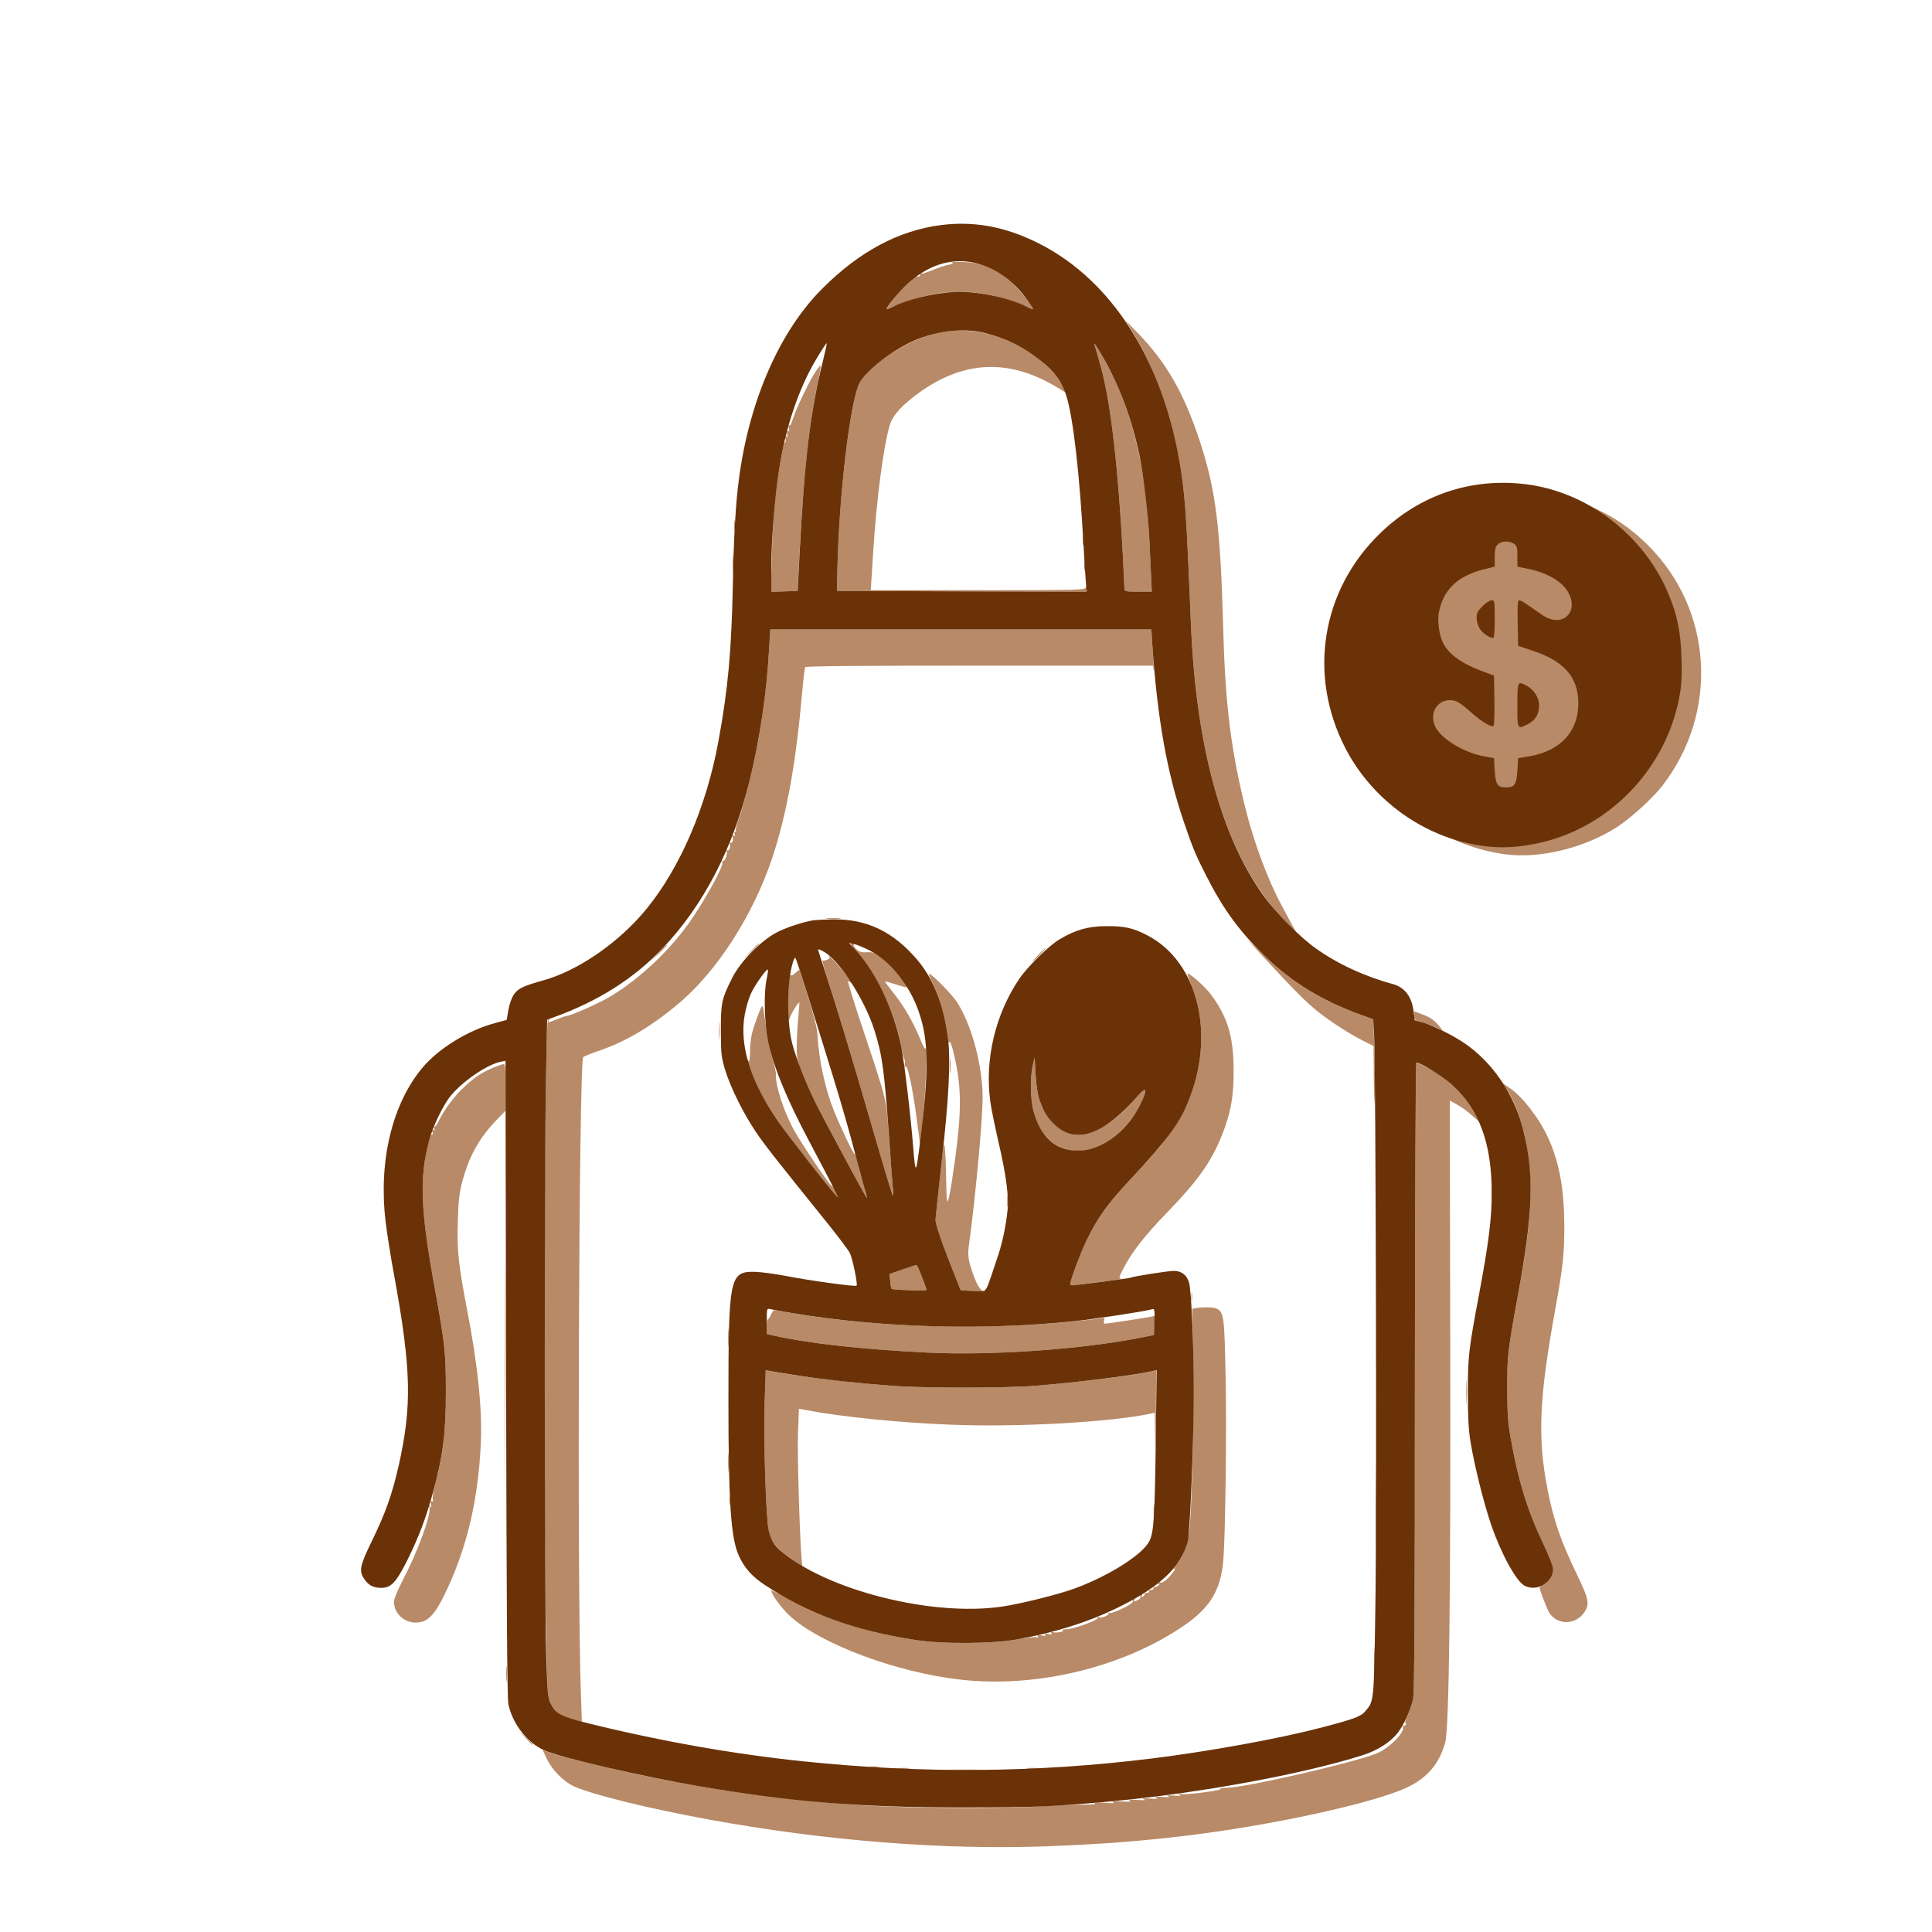
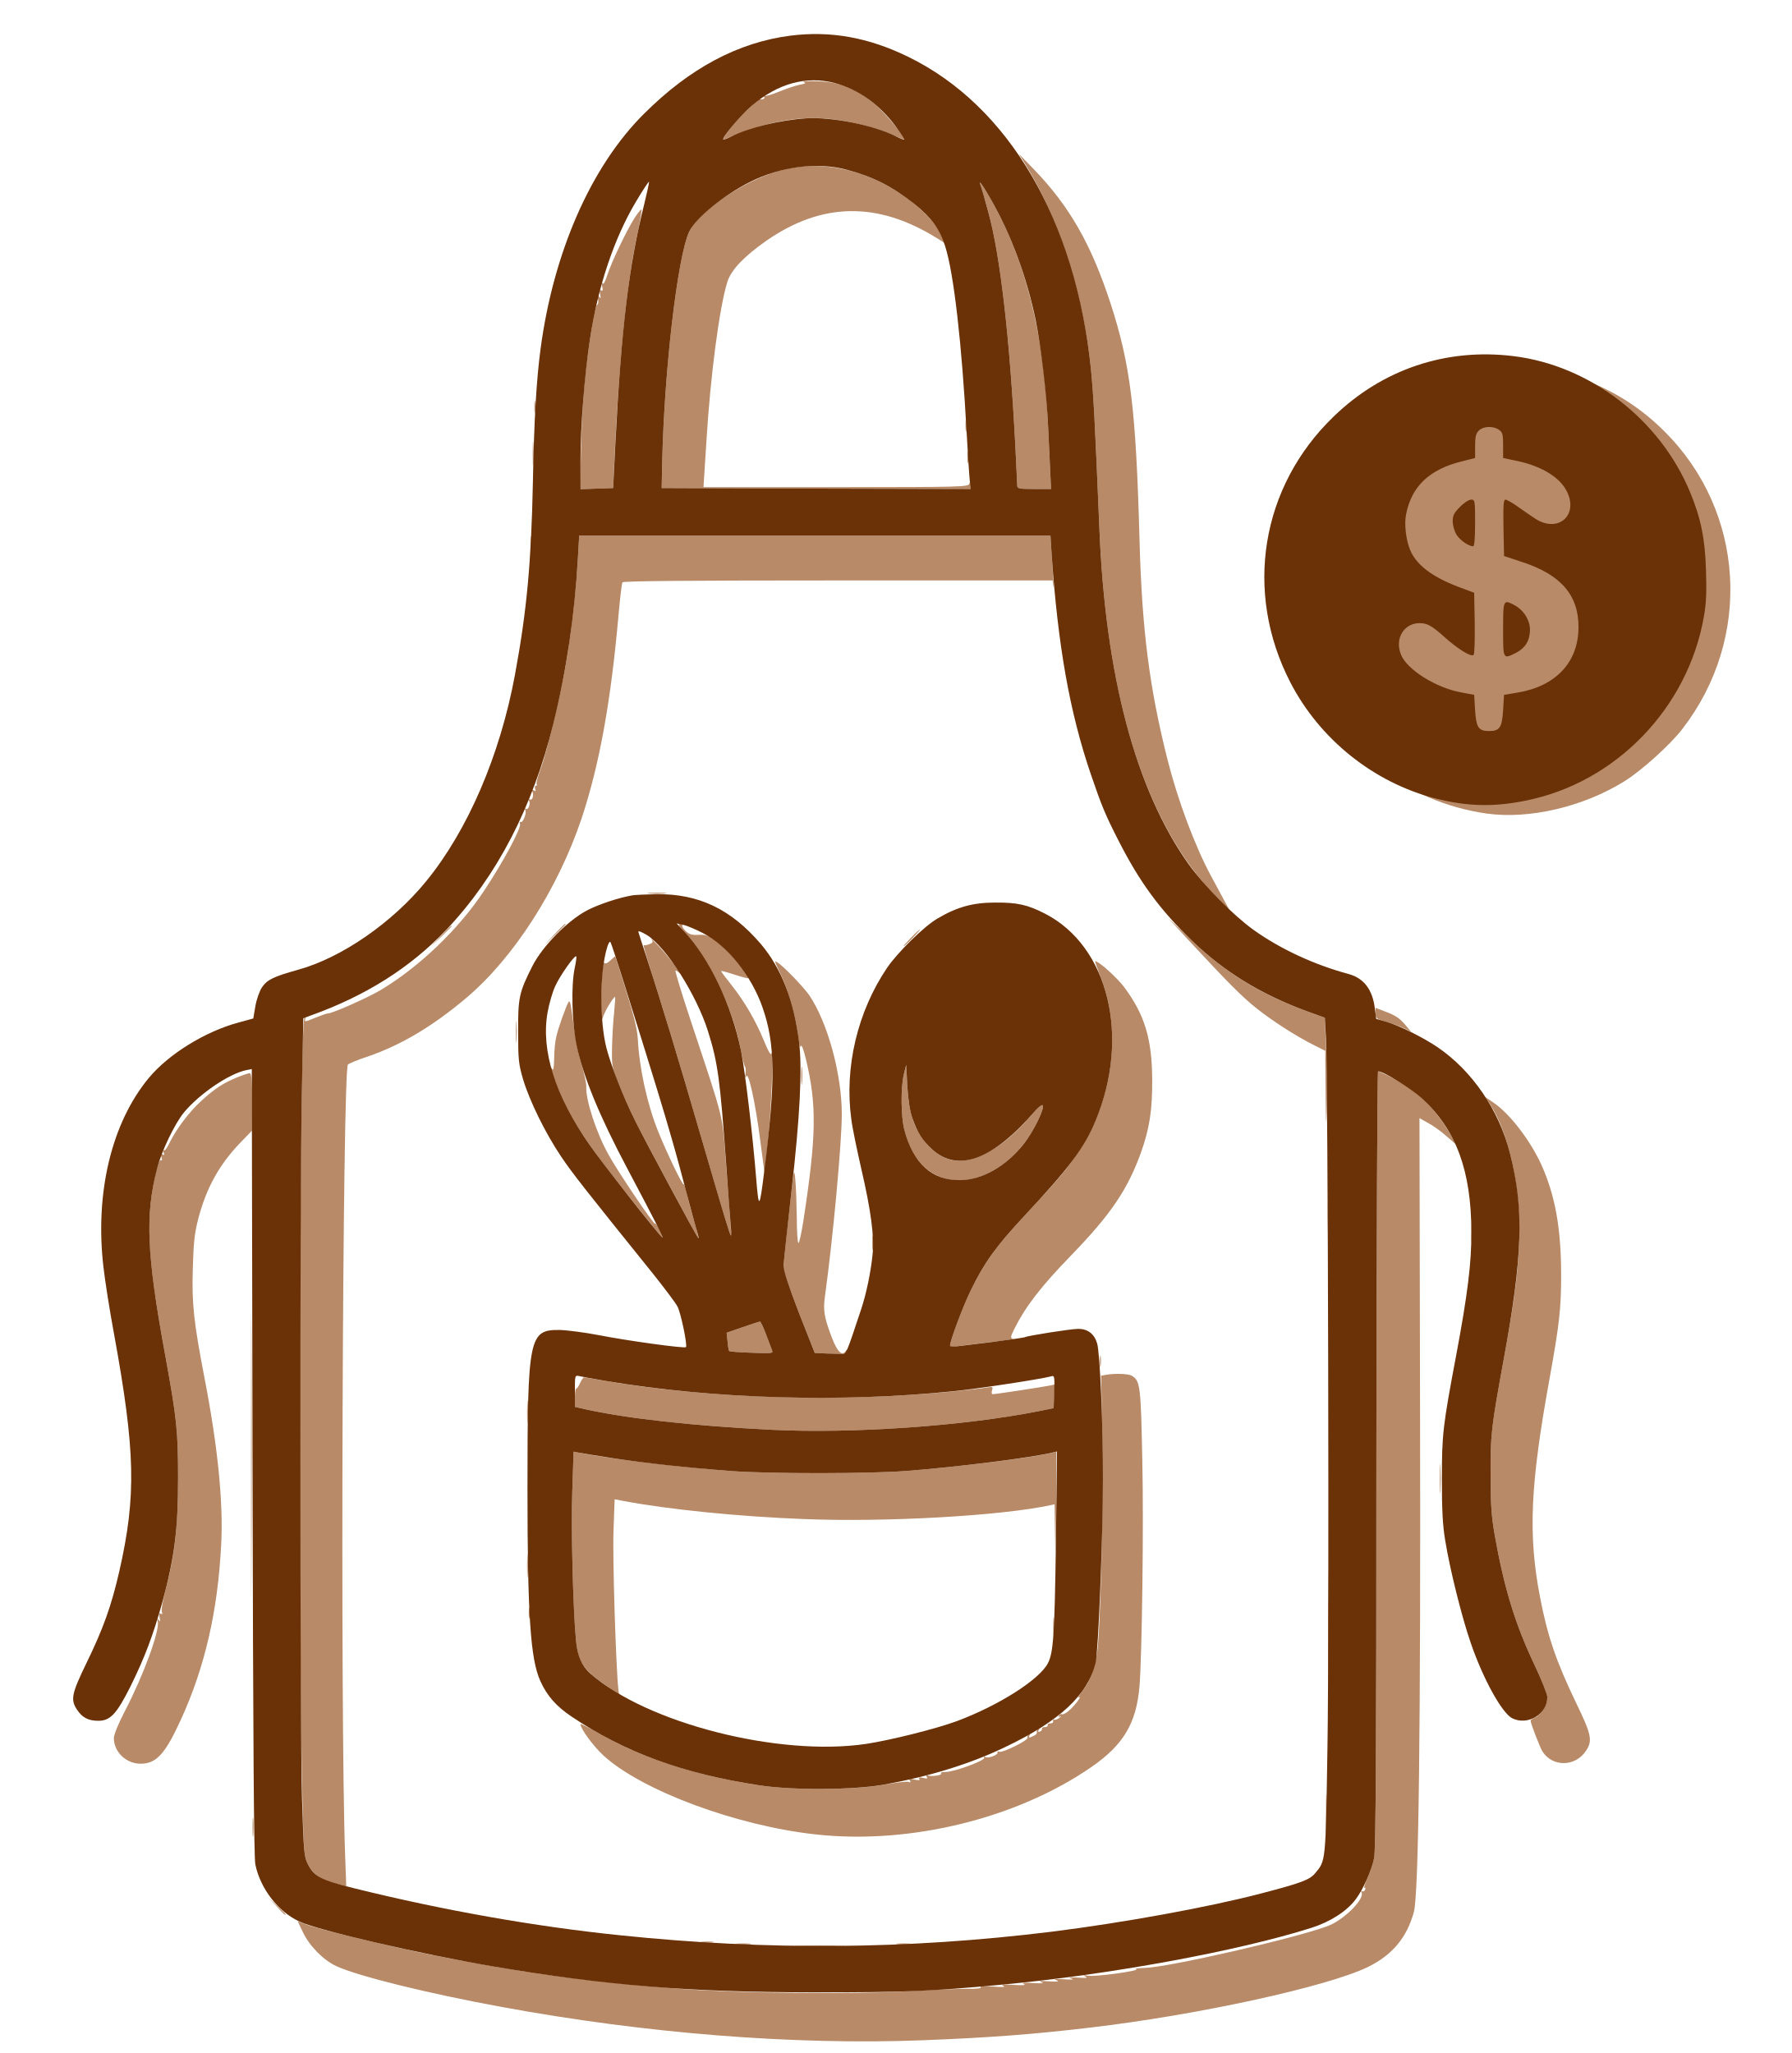
- <svg xmlns="http://www.w3.org/2000/svg" version="1.1" id="Capa_1" x="0px" y="0px" viewBox="0 0 1280 1280" style="enable-background:new 0 0 1280 1280;" xml:space="preserve">
+ <svg xmlns="http://www.w3.org/2000/svg" version="1.1" id="Capa_1" x="0px" y="0px" viewBox="200 130 960 1100" style="enable-background:new 0 0 1280 1280;" xml:space="preserve">
  <path class="st0" fill="#B88A67" d="M995.1,327.5c-26.8,3.3-51.7,16-70.8,36.2c-14,14.7-24,32.8-29.5,53.1c-2.3,8.5-2.5,11.4-2.6,28.5  c-0.1,20.9,1.2,28.2,7.6,44.5c16,40.7,53.2,70,96.7,76.1c22.8,3.2,51.8-3.6,73.8-17.3c9.3-5.8,24.6-19.6,31.1-28.1  c37.6-48.7,33.5-116.5-9.7-159.4c-22.6-22.6-51.9-34.6-83-34.2C1002.9,327,996.8,327.3,995.1,327.5z" />
  <path class="st0" fill="#B88A67" d="M630.5,174c1.6,0.5,1.1,0.8-2,1.4c-2.2,0.4-7.1,2.1-10.9,3.6c-3.8,1.6-7.4,2.7-7.9,2.3  c-0.6-0.3-0.7-0.1-0.3,0.5c0.6,1-0.4,1.6-2.5,1.4c-0.3-0.1-3.5,2.7-7,6.1c-6.6,6.3-14.4,16.6-11.8,15.4c22.2-9.6,40.5-13,58.2-10.8  c11,1.4,24.4,4.9,32.6,8.7c3,1.3,5.5,2.3,5.7,2.1c0.8-0.8-10.7-14.5-15.8-18.8c-10.6-8.8-18.7-12-31.3-12.4  C632.6,173.4,629.4,173.6,630.5,174z M749.3,218c18.3,29.5,31,69.3,35.2,109.9c1.4,14.6,2,25.6,4.5,85.1c3.8,92,24.5,157.6,62,197  l8.2,8.5l-3.3-6c-1.8-3.3-4.9-9.2-7-13c-8.7-16.1-17.9-40.7-23.4-62.5c-9.7-38.5-13.7-69.4-15-118c-1.9-69.6-4.8-93.5-15.5-126.4  c-10.4-31.8-22-52.1-41.1-71.9l-8-8.2L749.3,218z M617.1,221.6c-19.4,5.7-42.7,21.6-47.9,32.6c-6.2,13.5-13.3,74-14.4,122.8  l-0.3,14.5l82.8,0.3L720,392l-0.1-2.2c-0.1-1.7-0.2-1.9-0.6-0.6c-0.4,1.7-4.7,1.8-71.4,1.8h-71l0.5-7.8c0.3-4.2,0.8-12,1.1-17.2  c2.1-34.7,6.9-71.2,11.2-85c2-6.4,9-13.7,21-22.1c29.8-20.6,59.5-21,91.1-1.4l4.3,2.7l-1.5-3.7c-4.4-10.5-22-24.9-38.6-31.5  C649.4,218.3,632.2,217.1,617.1,221.6z M725.5,229.7c0.4,1,2.2,7.3,4,14c6.4,23.1,11.5,67.3,14.5,125.8c0.5,10.4,1,19.8,1,20.7  c0,1.6,1.1,1.8,9.1,1.8h9l-0.5-10.8c-0.3-5.9-0.8-16.3-1.1-23.2c-2.2-49.5-12.2-89.1-30.6-121.1  C726.3,228.7,723.8,225.5,725.5,229.7z M540.1,246.6c-4.6,7.2-12.6,24.1-14.7,30.7c-1.2,3.8-2.1,5.3-2.6,4.5  c-0.5-0.8-0.6-0.1-0.2,1.6c0.5,2.1,0.4,2.7-0.5,2.2c-0.9-0.6-1,0-0.6,2.1c0.5,2.2,0.4,2.5-0.5,1.3c-0.9-1.2-1.1-1-0.6,1.2  c0.3,1.4,0.2,2.8-0.4,3c-1.2,0.4-4.5,19.8-6.5,38.5c-0.9,8.2-1.9,25.1-2.2,37.6l-0.6,22.8l8.9-0.3l8.9-0.3l0.7-15.5  c2.5-54.3,6.9-96.6,12.5-121.8c1.3-6.3,2.2-11.6,2-11.9C543.4,242,541.8,244,540.1,246.6z M486.3,348c0,3,0.2,4.3,0.4,2.7  c0.2-1.5,0.2-3.9,0-5.5C486.5,343.7,486.3,345,486.3,348z M717.3,358c0,3,0.2,4.3,0.4,2.7c0.2-1.5,0.2-3.9,0-5.5  C717.5,353.7,717.3,355,717.3,358z M485.4,373c0,5.8,0.1,8.1,0.3,5.2c0.2-2.8,0.2-7.6,0-10.5C485.5,364.9,485.4,367.2,485.4,373z   M718.3,375c0,3,0.2,4.3,0.4,2.7c0.2-1.5,0.2-3.9,0-5.5C718.5,370.7,718.3,372,718.3,375z M484.3,420.5c0,2.7,0.2,3.8,0.4,2.2  c0.2-1.5,0.2-3.7,0-5C484.5,416.5,484.3,417.7,484.3,420.5z M509.6,429.2c-1,17.2-3.3,37.7-6.2,55.3c-2.9,17.6-10.3,48.2-13.9,57.9  c-1.4,3.7-2.3,7.2-2,7.7c0.4,0.5,0.2,0.9-0.4,0.9s-0.7,0.7-0.4,1.7c0.5,1.2,0.3,1.4-0.7,0.8c-1-0.6-1.2-0.4-0.7,0.8  c0.8,2.2-0.2,4.9-1.6,4c-0.6-0.3-0.7-0.1-0.3,0.6c1,1.6-0.3,5.3-1.6,4.5c-0.7-0.5-0.8-0.2-0.4,0.5c1,1.5-1.3,7.3-2.5,6.5  c-0.5-0.3-0.6,0.2-0.3,1c0.8,2.1-9,20.5-19.4,36.1c-13.5,20.4-34.6,40.6-55.3,53c-7.2,4.2-25.7,12.5-28.3,12.5  c-0.6,0-3.7,1.1-6.9,2.4c-5,2.1-5.8,2.2-5.2,0.8c0.4-1.1,0.3-1.4-0.4-0.7c-2.6,2.7-3.5,322.5-1.1,417.1c0.7,29.7,0.9,32.3,2.9,36.1  c2.7,5.5,7.2,8.7,14.6,10.5l6,1.5l-0.6-17.1c-2.7-71.6-1.4-420.4,1.5-423.2c0.6-0.6,5.4-2.6,10.6-4.3c17.8-6.1,34.8-16.2,52.8-31.4  c25.4-21.4,49.1-58.4,61.8-96.2c9.6-28.9,15.7-62.7,19.8-109.2c0.8-8.9,1.7-16.7,2.1-17.3c0.4-0.7,37.1-1,115.5-1h114.9l0.4,2.7  c0.4,2.8,0.4,1.4-0.9-17l-0.6-9.7H636.5H510.3L509.6,429.2z M547.8,608.7c2.3,0.2,6.1,0.2,8.5,0c2.3-0.2,0.4-0.4-4.3-0.4  S545.4,608.5,547.8,608.7z M836,632.9c21.5,23.2,29.7,31.5,37.5,37.6c8.9,7,20.8,14.6,30.3,19.4l6.2,3.1l0.2,22.8  c0.2,16.7,0.3,19.2,0.6,9.2c0.2-7.4,0-21.7-0.3-31.6l-0.7-18.1l-10.2-3.7c-24.8-9.1-43.5-20.7-62.1-38.6l-12-11.5L836,632.9z   M497,630.7l-5.5,5.8l5.8-5.5c3.1-3,5.7-5.6,5.7-5.7C503,624.5,502,625.4,497,630.7z M566.6,629.2c13.2,13.9,26.7,42.2,30.5,64.3  c0.7,3.8,1.6,7.4,2,7.9c0.4,0.5,0.6,2.3,0.3,4c-0.3,2.1-0.2,2.5,0.4,1.3c1.2-2.8,4.9,14.1,7.5,34.3l2.3,17.4l1.8-16.5  c1.7-15.2,3.2-51.8,2-47.5c-0.4,1.3-1.6-0.7-4-6.5c-4.5-11-10.5-21.3-17.5-30.1c-3.2-4-5.7-7.4-5.5-7.5c0.2-0.2,3.5,0.7,7.4,2  c4,1.3,7.2,2.1,7.2,1.8c0-2.5-10.3-14.3-16.6-19.2c-4.9-3.8-6.1-4.2-10.1-4c-3.5,0.2-5.1-0.3-6.9-2c-1.3-1.2-2.1-2.6-1.8-3  c0.3-0.5-0.3-0.9-1.2-0.9C563,625,563.6,626.1,566.6,629.2z M436,631.7l-5.5,5.8l5.8-5.5c3.1-3,5.7-5.6,5.7-5.7  C442,625.5,441,626.4,436,631.7z M688,632.5c-2.4,2.5-4.2,4.5-3.9,4.5c0.3,0,2.5-2,4.9-4.5c2.4-2.5,4.2-4.5,3.9-4.5  S690.4,630,688,632.5z M549,633.2c1,1.5,0.9,1.9-1.1,2.7c-1.3,0.5-2.7,0.7-3,0.5c-0.4-0.2,1.1,5.1,3.3,11.9  c6.8,21.2,17.3,56,27.8,92.2c11.4,39.4,15.1,51.5,15.6,51.5c0.2,0,0.1-2.8-0.2-6.3c-0.2-3.4-1.3-17.5-2.4-31.4  c-2.1-28.3-0.5-21.8-19-77.6c-4.9-14.7-8.5-26.7-8.1-26.7c0.4,0,1.3,0.6,2,1.2c3.2,3-6.2-9.2-10.9-14.2  C550.1,634,548.3,632.3,549,633.2z M527,644.6c-1.5,1.4-2.7,2-3.1,1.3c-0.9-1.6-1.9,10.1-1.8,22c0.1,7.4,0.3,9.6,0.9,7.3  c0.7-2.9,5.9-11.6,6.6-11c0.1,0.2-0.2,4-0.6,8.6c-0.5,4.5-1,12.8-1.1,18.5c-0.2,9.7,0,10.7,3.6,19.7c2.1,5.2,6,14,8.8,19.5  c5.5,11.1,32.6,61.5,33.8,62.9c0.4,0.5-0.5-3.3-2-8.5c-1.6-5.2-3.4-12-4.1-15.2c-0.7-3.1-1.5-5.5-1.8-5.2c-0.6,0.6-9-16.9-13.6-28.3  c-5.9-14.7-10.1-33.9-10.9-49.7c-0.3-5-2.1-12.4-6.2-25.5c-3.1-10.2-5.8-18.6-5.9-18.6C529.6,642.3,528.4,643.3,527,644.6z   M618.2,651.9c4.2,8.6,8.6,24.4,9.5,34.1c0.4,3.8,0.9,5.7,1.3,4.6c0.4-1.2,1.4,1.2,2.8,7c5.9,24.6,5.6,41.1-1.4,86.6  c-1,6.5-2.2,11.8-2.6,11.8c-0.5,0-0.9-6-0.9-13.3c-0.1-7.2-0.4-16.6-0.8-20.7c-0.6-7.1-0.8-6-3.5,19c-1.7,14.6-2.9,27.5-2.9,28.8  c0.1,1.3,3.9,12,8.4,23.7l8.4,21.4l6.3,0.3c3.4,0.1,7.2,0.2,8.4,0.2c1.2,0.1,2.3-0.6,2.5-1.4c0.4-1.2,0.3-1.2-0.5-0.2  c-2,3-4.5,0.7-7.4-6.8c-4.3-11.2-4.9-15-3.8-22.7c4.2-30.1,9-81.9,9-97.3c0-21.5-7.6-49.2-17.4-63.7c-3-4.3-12.8-14.6-16.6-17.3  C614.6,644.3,614.7,644.5,618.2,651.9z M789.6,653.3c11.5,28.5,6.8,65.8-11.6,93.5c-6.8,10.2-10.7,14.8-29.2,34.7  c-15.3,16.4-21.6,25.2-28.8,40.1c-4.3,8.7-11,26.8-11,29.5c0,0.5,1,0.7,2.3,0.5c1.2-0.3,9.2-1.3,17.7-2.3c8.5-0.9,14.7-1.9,13.8-2.1  c-1.6-0.3-1.5-0.8,0.8-5.5c6-11.9,14.2-22.5,30.5-39.3c21.1-21.8,30-35,37.2-54.9c4.6-13,6.1-22.7,6-39c-0.1-21.8-4-34.7-14.8-49.3  c-3.6-5-13.8-14.2-15.7-14.2C786.5,645,787.8,648.7,789.6,653.3z M504.7,666.7c-1.4,2.2-5.7,14.3-6.7,18.9  c-0.6,2.5-1.1,7.8-1.1,11.7c-0.1,4.5-0.4,6.5-1,5.6c-3.3-5.2,2.4,9.9,7.6,20.3c6,11.8,16.1,26.3,34.9,49.7  c17.7,22.2,18.4,23,15.5,16.9c-1.2-2.6-2.6-4.5-3-4.2c-0.8,0.4-19.2-26.8-24.7-36.6c-6.6-11.7-12.5-29.6-12.1-36.8  c0.1-1.5-1-6.6-2.4-11.3c-1.4-4.7-3.1-12.4-3.7-17c-0.7-4.6-1.5-10.7-1.9-13.4C505.8,667.7,505.1,666,504.7,666.7z M937,672.9  c0,2.7,0.4,3.1,5.8,4.6c3.1,0.9,7.4,2.5,9.5,3.5l3.7,1.8l-2.6-3.1c-3.5-4.2-5.6-5.6-11.5-7.8L937,670V672.9z M476.4,683  c0,5.2,0.1,7.4,0.3,4.7c0.2-2.6,0.2-6.8,0-9.5C476.5,675.6,476.4,677.8,476.4,683z M629.3,706.5c0,4.4,0.2,6.1,0.4,3.7  c0.2-2.3,0.2-5.9,0-8C629.5,700.2,629.3,702.1,629.3,706.5z M684.2,705.8c-1.7,7.3-1.5,22.6,0.3,29.5c3.2,12.4,8.7,20.2,17.3,24.4  c14.3,7,33.4,0.1,46.7-16.8c5.3-6.8,11.4-19.3,10.1-20.7c-0.4-0.4-2.1,0.9-3.8,2.8c-8.2,9.6-14.6,15.6-21,19.7  c-14.4,9.3-25.1,9.7-34.4,1.1c-8.8-8.1-12.3-17.1-13.3-33.8l-0.6-11.5L684.2,705.8z M937.4,911.8c0,156.3-0.3,209.2-1.2,213.6  c-0.7,3.2-2.3,8.3-3.7,11.3c-1.3,2.9-2,5.1-1.5,4.8c0.6-0.3,0.7,0.1,0.4,0.9c-0.3,0.9-1.1,1.3-1.7,0.9c-0.6-0.3-0.7-0.1-0.3,0.5  c2.1,3.4-9.3,14.9-18.1,18.2c-17.7,6.6-85.8,22.2-98,22.4c-3.4,0.1-5.5,0.4-4.6,0.7c2.5,0.8-22,4.2-25.8,3.5c-2.7-0.5-3-0.4-1.4,0.4  c1.5,0.8,0.5,0.9-4,0.6c-4.3-0.3-5.3-0.2-3.5,0.5c1.8,0.6,0.6,0.7-4,0.4c-4.7-0.3-5.8-0.1-4,0.5c1.8,0.7,0.8,0.9-4,0.6  c-4.6-0.3-5.8-0.2-4,0.5c1.7,0.6,0.3,0.7-4.5,0.4c-4.9-0.3-6.4-0.1-5,0.5c1.4,0.7-0.3,0.8-5.5,0.5c-5.4-0.4-6.9-0.2-5.5,0.5  c1.4,0.7-0.2,0.8-5.4,0.4c-4.8-0.4-7.1-0.3-6.7,0.4c0.4,0.6-2.2,0.9-7.2,0.8c-4.2,0-18.5,0.5-31.7,1.3c-29.3,1.7-92.1,1-122.5-1.3  c-48.8-3.8-88-9.2-133-18.2c-21.2-4.3-60.3-13.7-66.8-16.2l-4.7-1.8l2.8,5.9c3.5,7.4,11.1,15.1,18,18.2c11.8,5.4,49,14.6,88.9,21.9  c76.7,14.1,155.7,20.4,224.6,17.8c36.3-1.4,59.7-3.2,90.2-6.8c58-6.8,126.9-21.9,148.7-32.4c13.2-6.4,21.1-15.9,24.8-29.6  c2.6-9.5,3.7-99.2,3.3-272.1l-0.3-153.2l4.6,2.6c2.6,1.3,7,4.5,9.8,7l5.2,4.5l-2.7-4.8c-7.4-13.3-17.9-23.8-30.3-30.3  c-4.4-2.3-8.3-4.1-8.8-4.1C937.9,704,937.5,797.5,937.4,911.8z M326.7,707.4c-7.4,3.1-11.7,5.9-19,12.6  c-6.4,5.8-13.2,14.9-16.8,22.2c-1.2,2.6-2.6,4.5-3.1,4.2c-0.4-0.3-0.5,0.3-0.1,1.2c0.5,1.2,0.3,1.5-0.6,0.9c-1-0.6-1.1-0.2-0.6,1.5  c0.5,1.4,0.3,2-0.3,1.6s-1.7,2.2-2.7,6.5c-5.7,25.3-4.7,45,4.9,97.4c6.3,34.6,7,41,7,66.5c0,25.6-1.8,41.7-6.9,60.7  c-1.3,5.1-2.2,10-1.8,10.9c0.4,1.2,0.3,1.5-0.6,1c-0.9-0.6-1,0-0.6,2.1c0.5,2.2,0.4,2.5-0.5,1.3c-0.9-1.2-1-1.1-0.5,0.7  c1.3,4.6-7.7,29.2-17.6,48.1c-3.6,7-5.9,12.6-5.9,14.5c0,7.4,6.6,13.7,14.3,13.7c8.5,0,13.2-5.2,21.7-23.8  c12.8-28.1,19.7-58,21.5-93.7c1.2-22.4-1.8-52.5-9-89.5c-5.7-29.7-6.8-39.5-6.2-58.5c0.4-14,0.9-18.7,3-26.8  c4.4-16.5,11.2-28.8,22.7-40.7l6-6.2v-15.4c0-11.7-0.3-15.4-1.2-15.4C333.1,705,329.9,706.1,326.7,707.4z M998.6,722.1  c9.4,15,15.4,40.9,15.4,67.1c0,17.5-2.2,35.8-8.4,69.3c-6.7,36.7-7.1,40.1-7,62c0,16.1,0.5,22.4,2.3,32.5c5,28.1,11,47.5,21.2,69  c3.8,8,6.9,15.9,6.9,17.5c0,3.8-3.3,9.2-6.5,10.7c-1.4,0.6-2.5,1.4-2.5,1.7c0.1,1.6,5.1,14.5,6.4,16.6c5.5,8.4,17.6,8.2,23.3-0.4  c3.6-5.4,3-8.6-5.1-25.3c-10.8-22.4-15.5-36.1-19.5-57c-6.5-33.6-5.3-60.2,5.3-118.3c5.1-28.4,6-36.4,6-55  c-0.1-24.6-3.2-41.9-10.5-58.2c-5.8-12.9-16.9-27.5-25.6-33.4l-4.5-3.1L998.6,722.1z M911.4,782c0,9.6,0.2,13.6,0.3,8.7  c0.2-4.8,0.2-12.6,0-17.5C911.6,768.4,911.4,772.4,911.4,782z M988.3,791.5c0,4.4,0.2,6.1,0.4,3.7c0.2-2.3,0.2-5.9,0-8  C988.5,785.2,988.3,787.1,988.3,791.5z M334.5,909.5c0,67.6,0.1,95.5,0.2,61.8c0.2-33.6,0.2-89,0-123  C334.6,814.3,334.5,841.8,334.5,909.5z M667.3,796c0,3.6,0.2,5,0.4,3.2c0.2-1.7,0.2-4.7,0-6.5C667.5,791,667.3,792.4,667.3,796z   M597.9,841.1l-8.6,3l0.5,4.7c0.2,2.6,0.6,4.9,0.9,5.1c0.2,0.3,5.6,0.7,12,0.9c11.1,0.4,11.6,0.4,10.9-1.4c-0.4-1.1-1.9-4.9-3.3-8.7  c-1.4-3.7-2.8-6.7-3.2-6.6C606.8,838.1,602.6,839.5,597.9,841.1z M789.3,859.5c0,2.7,0.2,3.8,0.4,2.2c0.2-1.5,0.2-3.7,0-5  C789.5,855.5,789.3,856.7,789.3,859.5z M792.2,866.7l-2.3,0.4l0.7,31.2c0.7,33.7-1,105.4-2.8,117.2c-1.3,8.8-4.1,15.9-8.1,20.9  c-1.7,2.2-2.5,3.6-1.7,3.1c2.2-1.4-2.8,5.2-5.7,7.4c-1.4,1.2-2.9,1.8-3.3,1.6c-0.5-0.3-1.2,0-1.6,0.6c-0.5,0.8-0.2,1,0.7,0.5  c0.8-0.4,0.5-0.1-0.5,0.8c-1,0.8-2.3,1.3-2.8,1c-0.5-0.3-0.7,0-0.6,0.8c0.2,0.7-0.5,1.2-1.4,1.2c-1-0.1-1.6,0.3-1.5,1  c0.1,0.6-0.6,1-1.5,1c-1-0.1-1.6,0.3-1.5,0.8c0.1,0.6-0.4,1.3-1.2,1.6c-0.9,0.3-1.1,0-0.6-0.8c0.5-0.9,0.4-1.1-0.4-0.6  c-0.6,0.4-0.9,1.1-0.6,1.6s-0.3,1.4-1.4,1.9c-2.6,1.4-3.4,1.4-2.5-0.1c0.4-0.7,0.3-0.8-0.5-0.4c-0.6,0.4-0.9,1.1-0.6,1.6  c0.8,1.3-13.3,8.3-15.2,7.6c-0.8-0.3-1.2-0.2-0.9,0.3c0.8,1.2-5,3.5-6.5,2.5c-0.7-0.4-1-0.3-0.6,0.4c0.9,1.3-15.6,7.5-20.5,7.6  c-2,0-3.2,0.3-2.7,0.7c1.5,0.9-4.7,2-6.8,1.2c-1.2-0.5-1.4-0.3-0.8,0.7c0.6,1,0.2,1.1-1.9,0.6c-2-0.5-2.6-0.3-2.1,0.5  c0.6,0.8-0.2,0.9-2.5,0.4c-2.5-0.6-3.1-0.4-2.5,0.6c0.6,0.9,0.4,1.1-0.8,0.6c-0.9-0.3-6.7,0.4-12.9,1.5c-15.3,2.9-49.6,3.1-66.8,0.4  c-34.6-5.3-63.4-14.7-86.7-28.2c-5.1-2.9-9.3-5-9.3-4.6c0,2.5,6.9,11.8,12.3,16.8c20.5,18.8,71.4,37.7,113.9,42.3  c50.3,5.5,107.5-8.5,147.5-36.1c17.2-11.9,24.1-23.4,25.8-43.3c1.3-16.1,2.3-85.7,1.5-121c-0.8-40.5-1.1-42.9-5.9-45.5  C804.2,866,796.7,865.8,792.2,866.7z M510.8,871c-0.7,1.6-1.6,3-2,3c-0.5,0-0.8,2.2-0.8,4.9v4.9l4.8,1.1c22.6,5.1,58.3,9.1,101,11.2  c42.9,2.1,102.2-2,142.2-9.9l8.5-1.7l0.3-6.3l0.3-6.4l-2.8,0.6c-3.9,0.8-28.9,4.6-30.3,4.6c-0.7,0-0.9-0.8-0.5-2.1  c0.6-1.8,0.4-2-2.7-1.5c-1.8,0.4-9.8,1.3-17.8,2.1c-61.9,6.1-132.8,3.9-189-6c-4.7-0.8-8.8-1.5-9.2-1.5  C512.5,868,511.6,869.3,510.8,871z M482.4,886.5c0,5.5,0.1,7.6,0.3,4.7c0.2-2.9,0.2-7.4,0-10C482.5,878.6,482.4,881,482.4,886.5z   M506.6,929.2c-0.7,19.2,0.4,63,2,79.8c1,11.6,4.1,15.9,17.2,24.9l5.8,3.9l-0.3-2.6c-1.3-11.2-3.2-71.7-2.6-85.4l0.6-16.5l4.6,0.9  c24.4,4.6,62.1,8.4,96.6,9.7c43.7,1.8,105.7-1.7,132.2-7.4l2.3-0.5l0.3,18.7c0.1,12,0.3,6.8,0.5-14.1l0.2-32.8l-2.3,0.6  c-10.3,2.6-49.7,7.5-77.7,9.7c-19.7,1.6-73.8,1.6-94,0.1c-31.7-2.5-65.1-6.5-82.1-9.9l-2.6-0.5L506.6,929.2z M971.4,922.5  c0,7.1,0.1,9.9,0.3,6.2c0.2-3.7,0.2-9.6,0-13C971.5,912.3,971.4,915.3,971.4,922.5z M911.5,998.5c0,23.6,0.1,33.2,0.2,21.2  c0.2-12,0.2-31.4,0-43C911.6,965,911.5,974.8,911.5,998.5z M482.4,969c0,5.8,0.1,8.1,0.3,5.2c0.2-2.8,0.2-7.6,0-10.5  C482.5,960.9,482.4,963.2,482.4,969z M483.3,994.5c0,2.7,0.2,3.8,0.4,2.2c0.2-1.5,0.2-3.7,0-5C483.5,990.5,483.3,991.7,483.3,994.5z   M764.3,1001.5c0,4.4,0.2,6.1,0.4,3.7c0.2-2.3,0.2-5.9,0-8C764.5,995.2,764.3,997.1,764.3,1001.5z M910.4,1101.5  c0,9.3,0.2,13.3,0.3,8.8c0.2-4.5,0.2-12.2,0-17C910.6,1088.5,910.4,1092.1,910.4,1101.5z M335.3,1109c0,4.7,0.2,6.6,0.4,4.2  c0.2-2.3,0.2-6.1,0-8.5C335.5,1102.4,335.3,1104.3,335.3,1109z M348,1151.2c4.1,4.5,5,5.3,5,4.5c0-0.2-2.1-2.3-4.7-4.7l-4.8-4.5  L348,1151.2z M576.3,1170.7c1.5,0.2,3.9,0.2,5.5,0c1.5-0.2,0.2-0.4-2.8-0.4S574.7,1170.5,576.3,1170.7z M594.7,1171.7  c1.8,0.2,5,0.2,7,0c2.1-0.2,0.7-0.4-3.2-0.4C594.7,1171.3,593,1171.5,594.7,1171.7z M680.8,1171.7c1.7,0.2,4.7,0.2,6.5,0  c1.7-0.2,0.3-0.4-3.3-0.4C680.4,1171.3,679,1171.5,680.8,1171.7z M628.2,1172.7c5.9,0.2,15.8,0.2,22,0c6.2-0.1,1.4-0.3-10.7-0.3  C627.4,1172.4,622.3,1172.6,628.2,1172.7z" />
  <path class="st1" fill="#6B3208" d="M1010.8,320.8c41,5,78.4,33.8,94.6,72.7c5.9,14.2,8.1,25.1,8.6,42.2c0.4,11.4,0.1,17.9-1.1,24.5  c-8.5,49.1-47.2,89.2-95.6,98.8c-17.1,3.5-31.4,3.1-48.3-1.2c-33-8.5-61.9-31.6-77.7-62.2c-25-48.5-15.8-104.8,23.2-142.4  C940.7,327.8,974.8,316.4,1010.8,320.8z M623.5,149.1c-28.1,3.6-54.1,17.5-78.5,41.9c-28.3,28.1-48.5,74.1-55.4,126  c-2.2,16.5-3.5,38.3-4.1,71.5c-0.9,42.9-3.2,68.5-9.6,103c-7.9,42.9-25.2,83.3-47.6,110.7c-18,22.1-45.3,41-68.6,47.4  c-13.2,3.7-16.6,5.3-19.4,9.5c-1.3,2-2.9,6.5-3.5,10.1l-1.1,6.5l-8,2.2c-17.8,4.8-37.4,16.9-48,29.7c-19.9,24-28.9,61.4-24.3,101.1  c0.9,7.8,3.4,23.8,5.6,35.5c11.6,63.5,12.1,87.3,2.9,127.8c-4.2,18.3-8.6,30.7-17.5,48.9c-8.1,16.7-8.7,19.8-5.1,25.2  c2.8,4.2,6,5.9,11.4,5.9c6.4,0,9.8-3.7,17.1-18.2c7.8-15.8,12.2-27.5,17.2-45.4c6.5-24,8.4-38.9,8.4-66.4c0-25.5-0.7-31.9-7-66.5  c-9.8-53.4-10.7-74.3-4.3-99.2c2.4-9.5,9.5-24.2,14.5-30.3c8.3-10,24.3-20.8,33.3-22.6l3-0.6l0.4,210.3c0.3,150,0.7,212,1.5,215.9  c2.7,13,12.3,25.4,23.7,30.6c10.4,4.8,65,17.4,103,23.9c61.6,10.4,105.2,13.9,173,14c48,0,61.4-0.5,100-4.1  c57.2-5.2,126.9-18,166.2-30.5c10-3.2,18.8-8.8,23.6-15.2c4-5.3,8.5-15.3,9.9-22.2c0.9-4.6,1.2-56.1,1.2-213.7  c0.1-114.3,0.5-207.8,0.9-207.8c3,0,17.7,9.2,23.7,14.7c18.2,16.8,26.2,38.6,26.3,71.3c0.1,16.5-2,33.5-8.2,66.5  c-7.1,37.7-7.6,42-7.6,66c0,16.5,0.4,24.7,1.8,33c2.5,15.4,8.9,41.1,13.7,54.9c6.6,19.2,16.6,37.3,22.1,40.2  c8.3,4.2,18.9-2.1,18.9-11.3c0-1.5-3.1-9.3-6.9-17.3c-10.2-21.5-16.2-40.9-21.2-69c-1.8-10.1-2.3-16.4-2.3-32.5  c-0.1-21.9,0.3-25.3,7-62c10.2-55.4,11-80.8,3.4-110.5c-5.9-23.3-20.3-44.3-38.8-56.9c-7.8-5.3-20.6-11.6-27.3-13.6l-5.6-1.6  l-0.7-5.5c-1.2-10.1-5.9-16.3-14-18.5c-18.2-4.9-36.5-13.3-50.9-23.6c-10.9-7.8-26.7-23.8-34.9-35.3c-28.4-40-44.6-100.8-47.8-180  c-2.5-59.5-3.1-70.5-4.5-85.1c-8.2-79.9-44-141.2-98-167.5C665.2,150,644.9,146.4,623.5,149.1z M647.3,174.5  c12.2,3.2,23.7,11.3,32.5,23.1c2.8,3.8,4.9,7,4.7,7.2c-0.1,0.2-2-0.5-4.2-1.6c-11.9-6.1-34.8-10.7-48.4-9.8  c-13.8,0.9-30.8,5-40.2,9.8c-2.2,1.1-4.1,1.8-4.2,1.6c-0.9-0.9,9.2-12.9,15.2-18.1C616.7,174.7,632,170.5,647.3,174.5z M653.5,220.9  c14.1,3.7,24.4,8.9,36.4,18.4c9.1,7.3,13.6,13.4,16.5,22.7c4.6,14.4,8.9,52,11.5,100c0.6,10.7,1.3,21.9,1.6,24.8l0.5,5.2l-82.7-0.2  l-82.8-0.3l0.3-14.5c1.1-48.8,8.2-109.3,14.4-122.8c3.5-7.3,18.3-19.5,32.6-26.7C618.3,219.2,637.8,216.7,653.5,220.9z M545.1,239.6  c-8.2,32.5-12.3,67-15.4,127.9l-1.2,24l-8.7,0.3l-8.8,0.3v-15.6c0-17.8,2.2-45.9,5.1-64.9c4.2-27.9,12.9-53.9,24.6-73.5  c3.6-6.1,6.8-10.9,7-10.7C547.9,227.6,546.7,233.1,545.1,239.6z M730.9,236.9c10.8,18.8,19.2,41.5,24,64.8c2.7,13,5.9,40.2,6.6,56.3  c0.3,6.9,0.8,17.3,1.1,23.2l0.5,10.8h-9c-8,0-9.1-0.2-9.1-1.8c0-0.9-0.5-10.3-1-20.7c-3-58.5-8.1-102.7-14.5-125.8  c-1.8-6.7-3.6-13-4-14C723.8,225.5,726.3,228.7,730.9,236.9z M763.4,426.7c3.4,49.6,9.7,84.8,20.9,117.8c6,17.5,7.8,21.9,14.9,35.8  c11.4,22.4,22.2,37.1,39.5,53.8c17.4,16.7,36.6,28.5,60.9,37.5l10.2,3.7l0.6,11.1c1.1,20.3,1.8,321.1,0.8,379.6  c-1,62.3-0.8,60.8-6.7,67.8c-2.9,3.4-7.3,5.1-28.8,10.7c-28.2,7.4-73.9,15.7-112.2,20.5c-77,9.5-151.9,10.2-231.5,1.9  c-45.7-4.7-94.7-13.4-142-25.1c-18.2-4.5-21.7-6.3-25.1-13.1c-2-3.8-2.2-6.6-3.1-35.1c-1.1-37.4-1.2-319.3-0.1-377.1l0.8-40.9l4-1.5  c29.6-10.6,53.4-25.7,72.6-45.9c27-28.5,46.4-65.8,57.4-110.6c7-28.3,11.4-58.3,13.1-88.4l0.7-12.2h126.2h126.3L763.4,426.7z   M539,609.7c-7.3,1.2-18.2,4.8-24.5,8.1c-10.3,5.4-23.8,19.1-29.2,29.7c-7.2,14.2-7.8,17-7.7,35.5c0,15,0.3,17.3,2.7,25.5  c3.6,11.8,11.9,28.6,20.2,41c6.1,9.1,12.5,17.2,49.3,62.9c6.2,7.8,12.2,15.7,13.2,17.7c1.8,3.5,5.4,20.8,4.5,21.7  c-0.8,0.8-31.9-3.5-46.5-6.4c-7.4-1.4-16.9-2.7-21.1-2.8c-16.5-0.2-17.3,3.6-17.3,85.4c0,67.6,1.6,91.1,6.9,102.7  c3.6,8,8.6,13.6,16.8,19.1c28.8,19.3,59.5,30.5,100.7,36.8c17.6,2.7,50.6,2.5,66.6-0.4c24.9-4.5,46.1-11.1,64.9-20.1  c29.3-14,44.2-27.8,48.5-45.2c1.4-5.6,3.9-67.2,3.9-97.9c0.1-29.8-1.6-68.1-3.1-73.2c-1.5-5.1-5-7.8-10.1-7.8  c-3.9,0-27.4,3.7-28.7,4.5c-0.4,0.2-8.1,1.3-17.1,2.5c-9,1.1-17.9,2.2-19.6,2.4c-1.8,0.3-3.3,0.1-3.3-0.4c0-2.6,6.8-20.8,11-29.4  c7.2-14.9,13.5-23.7,28.8-40.1c24.2-25.9,32.2-36.6,38.2-51.1c18.7-44.9,6.9-93.3-27-110.8c-9.5-4.9-15.1-6.1-27-6  c-11.8,0-20.4,2.4-30.8,8.6c-7,4-21.3,18.1-26.9,26.3c-15.9,23.5-23,53.4-19.2,81.2c0.5,4.3,3,16.3,5.4,26.8c5.1,22,7,36.2,6,45.5  c-0.9,9.4-3.4,21.3-6.1,29.4c-8.1,24.4-8,24.1-10.3,24c-1.1,0-4.9-0.1-8.3-0.2l-6.3-0.3l-8.5-21.6c-5.6-14.6-8.4-22.9-8.2-25.3  c0.1-1.9,2-19.7,4.2-39.5c4.6-40.1,5.9-65.9,4.1-80.2c-2.7-22.1-9.5-39.5-20.3-52.3c-16-18.8-33.4-27.2-56.2-26.9  C546,609.2,540.4,609.5,539,609.7z M576.5,629.9c13.3,6.9,26.1,22.9,32,39.8c6.9,19.6,7.1,38.9,0.9,88.3c-2.5,20-2.9,20.3-4.3,3  c-1.8-22.5-5.9-57-8.1-68.1c-5-24.4-16.9-49.4-30.4-63.8l-4.1-4.3l3.5,0.7C567.9,625.9,572.6,627.9,576.5,629.9z M546.6,631  c10.3,6.4,26.6,32.1,32.7,51.5c5.3,16.8,6.5,26.1,9.7,70.5c1.1,15.7,2.2,30.9,2.5,33.7c0.3,2.9,0.3,5.3,0.1,5.3  c-0.5,0-3.9-11.3-15.6-51.5c-11.9-41-22.2-75-29.1-96c-2.7-8.2-4.9-15.1-4.9-15.2C542,628.6,543.5,629.2,546.6,631z M535.5,660.5  c17.3,55.3,19.8,63.7,24.5,80c2.7,9.3,6.2,22.4,7.9,29c1.7,6.6,4,14.9,5,18.4c1.1,3.5,1.7,6,1.2,5.5c-1.2-1.4-28.3-51.7-33.8-62.9  c-6.4-12.8-12.7-28.8-15.4-39c-3.7-14.5-3.6-40.7,0.3-53.6c0.6-2.2,1.4-3.6,1.8-3.2C527.4,635.1,531.2,646.7,535.5,660.5z   M507.9,648.7c-2,9.4-1.5,29.2,1,41.3c3.5,16.7,12.3,38.1,27.4,66.5c15.4,29.1,19.9,37.9,18.5,36.5c-3.7-3.6-32-39.6-38.9-49.6  c-18.5-26.4-26.2-50.6-22.5-71.1c0.8-4.5,2.6-10.8,4.1-14c2.6-5.7,10.4-16.7,11.2-15.9C509,642.6,508.6,645.5,507.9,648.7z   M688.9,729.4c2.7,7.7,5.2,11.5,10.5,16.4c13.8,12.7,32.6,5.7,55.4-20.8c1.7-1.9,3.4-3.2,3.8-2.8c1.3,1.4-4.8,13.9-10.1,20.7  c-9.4,11.9-22.2,19.3-34,19.4c-15.1,0.3-25.3-9-30-27c-1.8-6.9-2-22.2-0.3-29.5l1.3-5.3l0.6,11.5  C686.6,719.7,687.5,725.4,688.9,729.4z M610.3,844.7c1.4,3.8,2.9,7.6,3.3,8.7c0.7,1.8,0.2,1.8-10.9,1.4c-6.4-0.2-11.8-0.6-12-0.9  c-0.3-0.2-0.7-2.5-0.9-5.1l-0.5-4.7l8.6-3c4.7-1.6,8.9-3,9.2-3C607.5,838,608.9,841,610.3,844.7z M524.5,869.9  c57.6,9.7,125.8,11.7,186.5,5.5c12.9-1.3,47.6-6.6,52.3-8c1.6-0.5,1.8,0.2,1.5,8.3l-0.3,8.8l-8.5,1.7c-40,7.9-99.3,12-142.2,9.9  c-42.7-2.1-78.4-6.1-101-11.2l-4.8-1.1v-8.5c0-8.3,0-8.5,2.3-8C511.5,867.6,517.9,868.8,524.5,869.9z M529,911.4  c17.3,2.6,37.1,4.8,63,6.8c20.2,1.5,74.3,1.5,94-0.1c28.3-2.2,67.4-7.2,77.8-9.8l2.5-0.6l-0.6,49.5c-0.7,48.6-1.3,58.3-4.3,64  c-4.6,8.8-26.3,22.6-48.8,31c-11.1,4.1-35.9,10.3-48.7,12.2c-46.7,6.9-117.3-11.1-147.6-37.7c-4.6-4.1-7-9.5-7.7-17.7  c-1.6-16.8-2.7-60.6-2-79.8l0.7-21.4l2.6,0.5C511.3,908.6,519.9,910,529,911.4z M992.3,360.7c-1.6,1.6-2,3.3-2,8.4v6.3l-6.7,1.7  c-17.8,4.3-27.4,13.5-30.3,28.6c-1,5-0.1,13.1,2,18.5c3.1,8.1,11.6,14.7,25.7,20.1l8.8,3.3l0.3,16.2c0.1,8.9-0.1,16.6-0.6,17.1  c-1.3,1.3-8.6-3.2-16.2-10.1c-5.4-4.8-8-6.4-10.9-6.8c-9.5-1.3-15.7,7.7-11.7,17c3.3,7.9,18.8,17.6,32.2,20l6.9,1.3l0.5,8.3  c0.6,9.2,1.8,11.1,7.5,11.1c5.7,0,6.9-1.9,7.5-11.1l0.5-8.3l7.2-1.2c20.6-3.4,32.6-16.3,32.7-34.9c0.1-17.3-9.4-28.3-30.3-35.1  l-9.6-3.2l-0.3-15.1c-0.2-11.8,0-15.1,1-15.1c0.8,0,3.6,1.6,6.3,3.5c2.8,2,7,4.9,9.4,6.5c12.9,8.6,24.4-2.3,16.6-15.6  c-4.2-7.2-14.3-12.9-27.3-15.4l-6.2-1.3v-6.8c0-5.9-0.3-7-2.2-8.3C1000,358.1,994.7,358.3,992.3,360.7z M990.3,410.2  c0,8.1-0.4,12.5-1,12.5c-2.5,0-7.2-3.3-9-6.3c-1.1-1.8-2-4.9-2-7.1c0-3.1,0.7-4.5,3.9-7.7c2.1-2.2,4.8-3.9,6-3.9  C990.2,397.7,990.3,398.1,990.3,410.2z M1011.3,454.2c5,2.6,8.5,8.2,8.4,13.4c-0.1,5.7-2.5,9.6-7.5,12.2c-7,3.5-6.9,3.6-6.9-12.6  C1005.3,451.3,1005.4,451.1,1011.3,454.2z" />
</svg>
